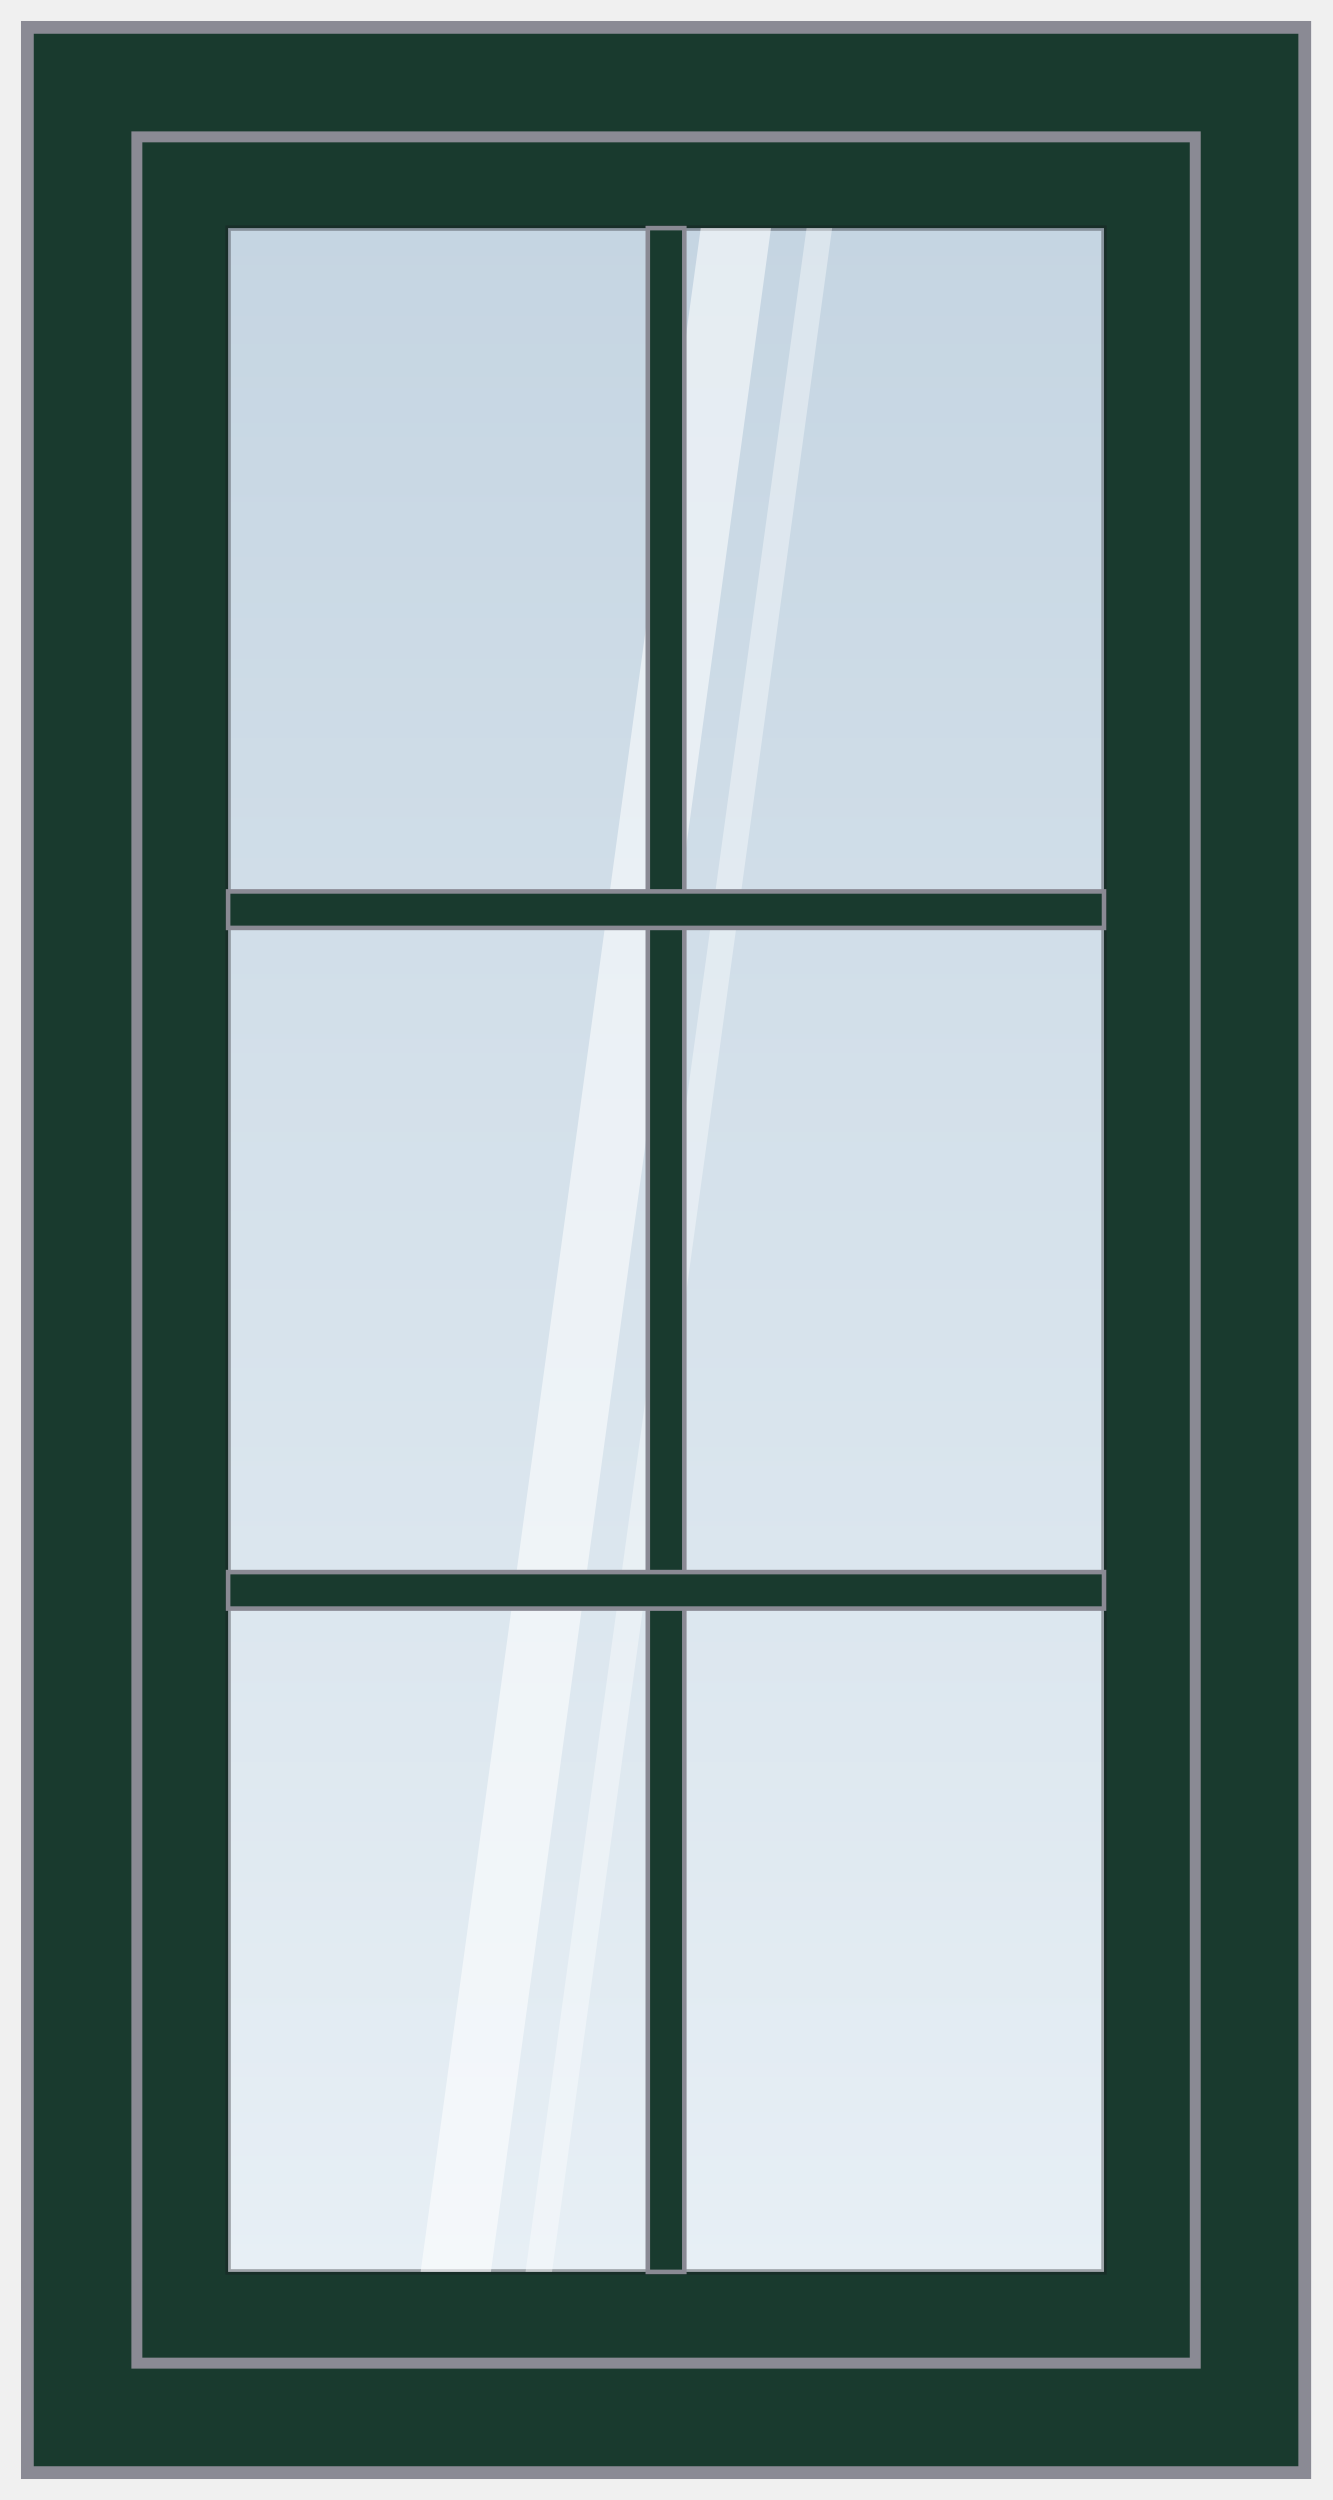
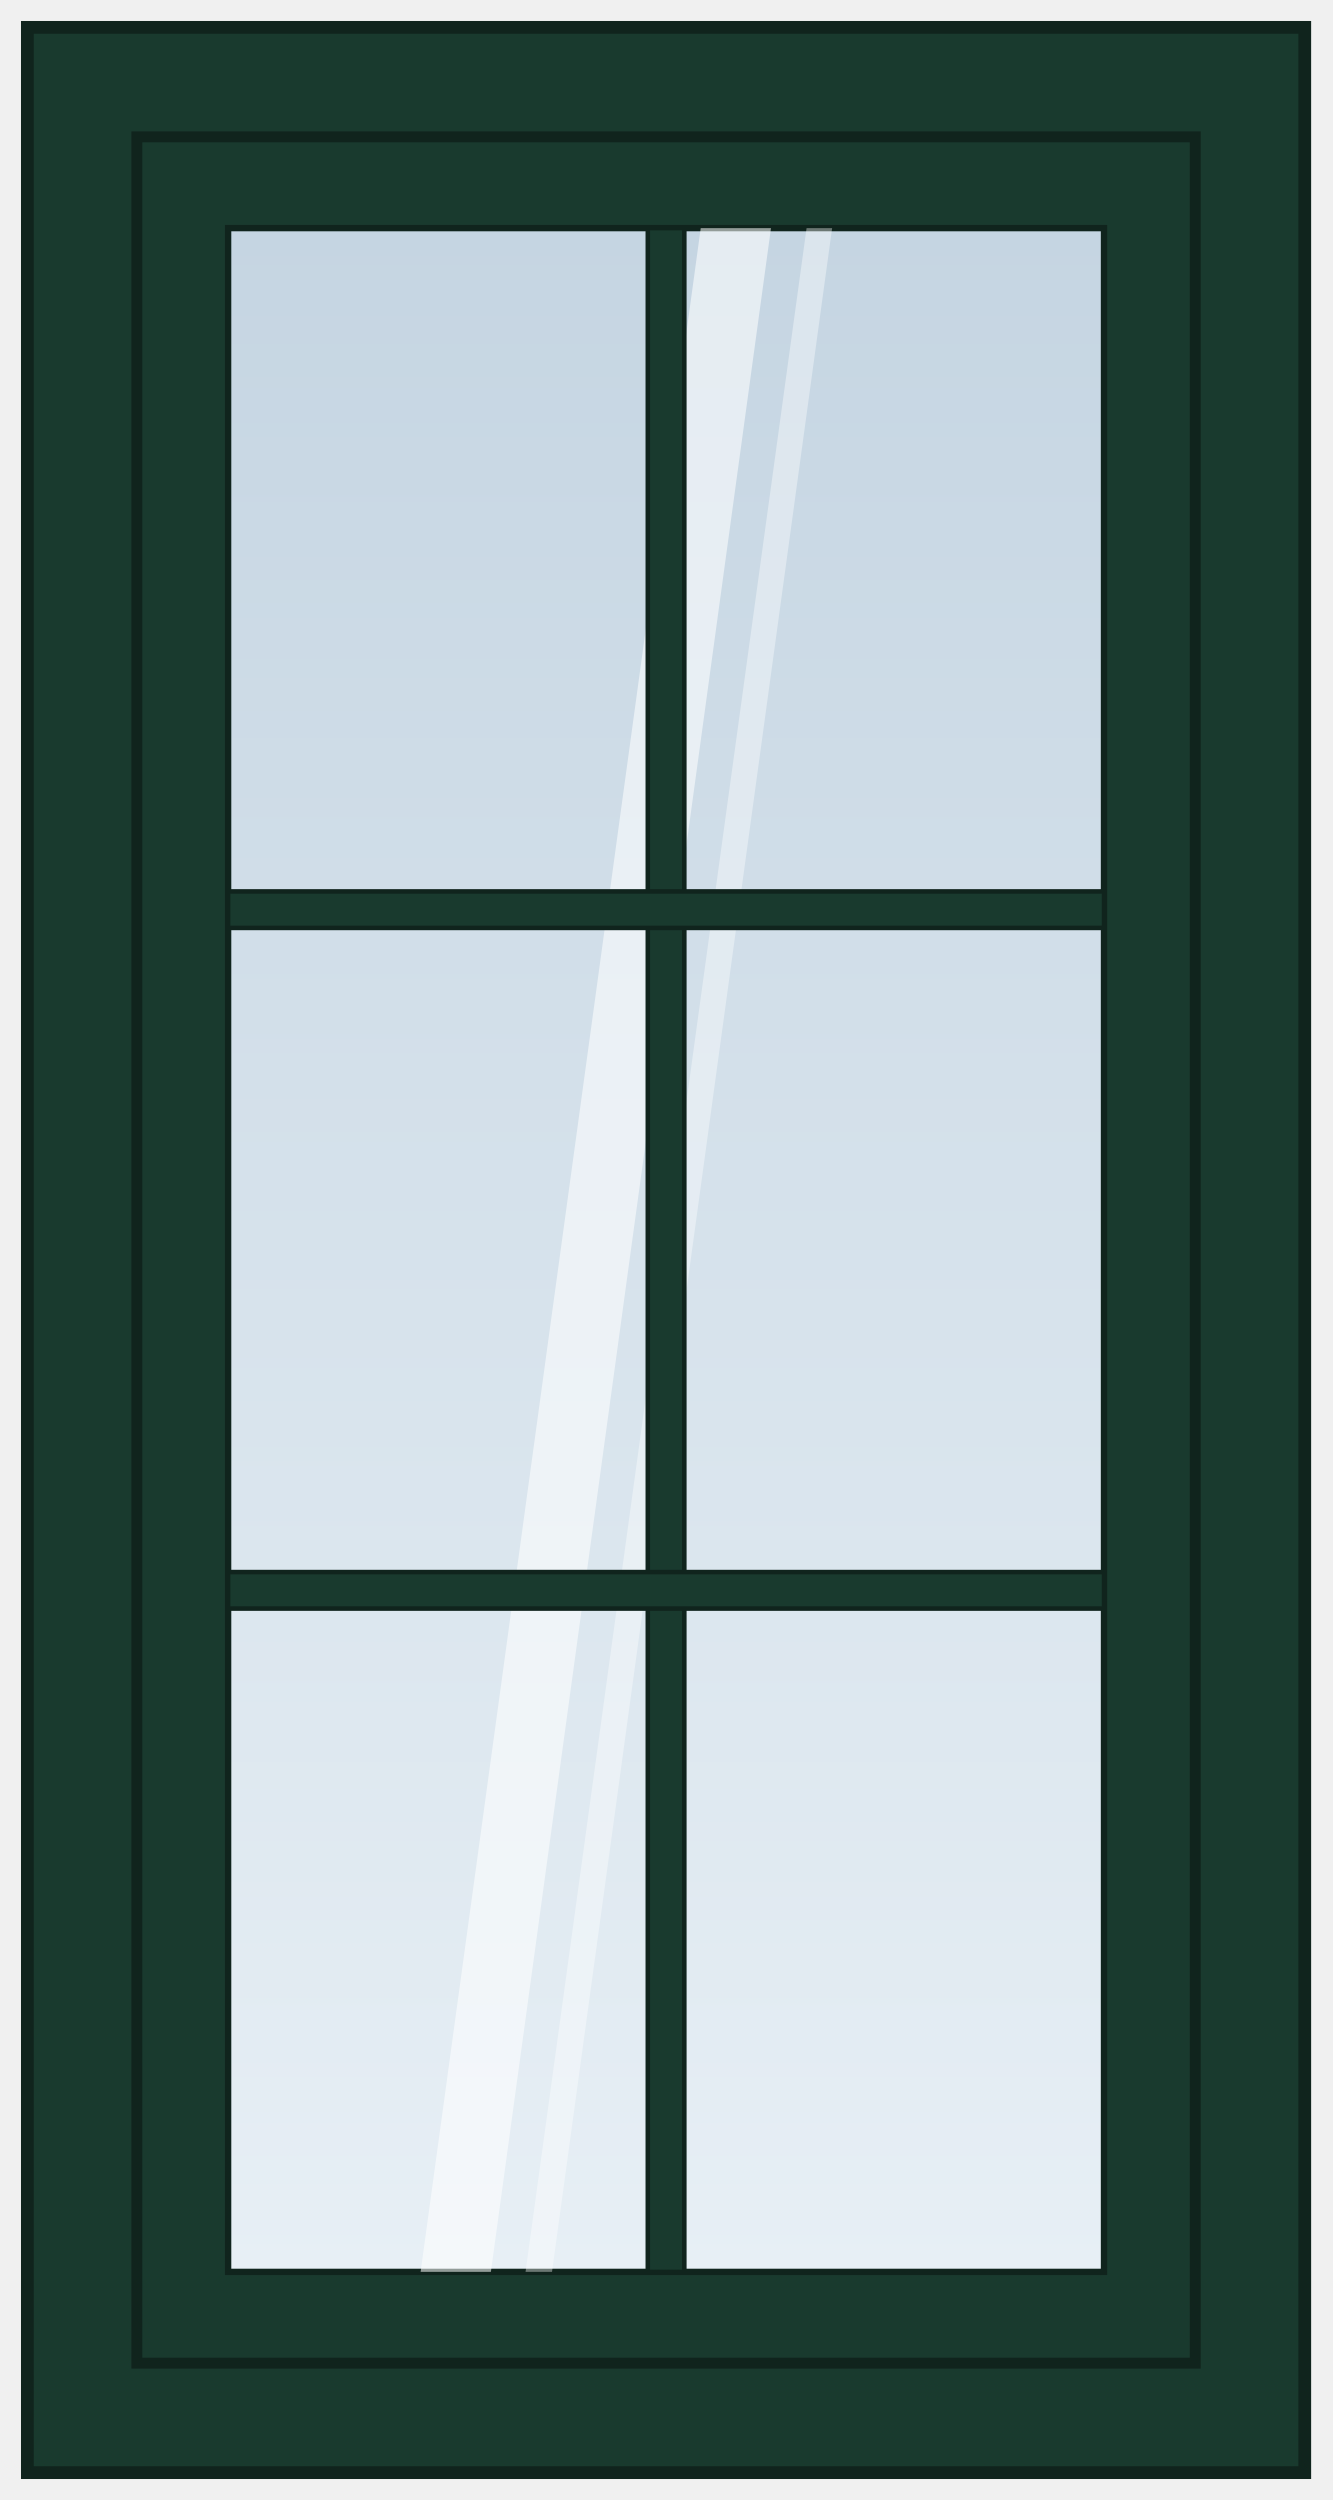
<svg xmlns="http://www.w3.org/2000/svg" viewBox="127.0 63.0 146.0 274.0" width="292" height="548" role="img">
  <defs>
    <linearGradient id="gl" x1="0" y1="0" x2="0" y2="1">
      <stop offset="0" stop-color="#C5D5E2" />
      <stop offset="1" stop-color="#E7EFF5" />
    </linearGradient>
    <pattern id="mesh" width="4" height="4" patternUnits="userSpaceOnUse">
      <rect width="4" height="4" fill="#B9C2CA" />
      <path d="M0 .5H4M.5 0V4" stroke="#19191D" stroke-opacity=".12" stroke-width="1" />
    </pattern>
    <pattern id="pine" width="14" height="14" patternUnits="userSpaceOnUse">
      <rect width="14" height="14" fill="#DFC195" />
      <path d="M3 0V14M9.5 0V14" stroke="#8C6030" stroke-opacity=".13" stroke-width="1" />
      <path d="M6 0V14" stroke="#FFFFFF" stroke-opacity=".12" stroke-width="1.4" />
    </pattern>
    <linearGradient id="shine" x1="0" y1="0" x2="1" y2="0">
      <stop offset="0" stop-color="#fff" stop-opacity="0" />
      <stop offset=".5" stop-color="#fff" stop-opacity=".75" />
      <stop offset="1" stop-color="#fff" stop-opacity="0" />
    </linearGradient>
  </defs>
-   <rect x="130.0" y="66.0" width="140.0" height="268.0" fill="#193A2E" stroke="#8A8A94" stroke-width="1.4" />
-   <rect x="142.0" y="78.0" width="116.0" height="244.0" fill="url(#mesh)" stroke="#19191D" stroke-width="0.5" />
-   <polygon points="142.0,78.0 258.0,78.0 258.0,322.0 142.0,322.0" fill="#193A2E" stroke="#8A8A94" stroke-width="1.2" />
-   <polygon points="152.0,88.0 248.0,88.0 248.0,312.0 152.0,312.0" fill="url(#gl)" stroke="#19191D" stroke-width="0.6" stroke-opacity=".35" />
+   <rect x="130.0" y="66.0" width="140.0" height="268.0" fill="#193A2E" stroke="#10241D" stroke-width="1.4" />
+   <rect x="142.0" y="78.0" width="116.0" height="244.0" fill="url(#mesh)" stroke="#10241D" stroke-width="0.6" />
+   <polygon points="142.0,78.0 258.0,78.0 258.0,322.0 142.0,322.0" fill="#193A2E" stroke="#10241D" stroke-width="1.2" />
+   <polygon points="152.0,88.0 248.0,88.0 248.0,312.0 152.0,312.0" fill="url(#gl)" stroke="#10241D" stroke-width="0.7" />
  <polygon points="173.1,312.0 180.8,312.0 211.5,88.0 203.8,88.0" fill="#fff" fill-opacity="0.55" />
  <polygon points="184.6,312.0 187.5,312.0 218.2,88.0 215.4,88.0" fill="#fff" fill-opacity="0.38" />
-   <polygon points="198.0,88.0 202.0,88.0 202.0,312.0 198.0,312.0" fill="#193A2E" stroke="#8A8A94" stroke-width="0.5" />
-   <polygon points="152.0,160.7 248.0,160.7 248.0,164.7 152.0,164.7" fill="#193A2E" stroke="#8A8A94" stroke-width="0.5" />
-   <polygon points="152.0,235.3 248.0,235.3 248.0,239.3 152.0,239.3" fill="#193A2E" stroke="#8A8A94" stroke-width="0.5" />
+   <polygon points="198.0,88.0 202.0,88.0 202.0,312.0 198.0,312.0" fill="#193A2E" stroke="#10241D" stroke-width="0.5" />
+   <polygon points="152.0,160.7 248.0,160.7 248.0,164.7 152.0,164.7" fill="#193A2E" stroke="#10241D" stroke-width="0.5" />
+   <polygon points="152.0,235.3 248.0,235.3 248.0,239.3 152.0,239.3" fill="#193A2E" stroke="#10241D" stroke-width="0.5" />
</svg>
